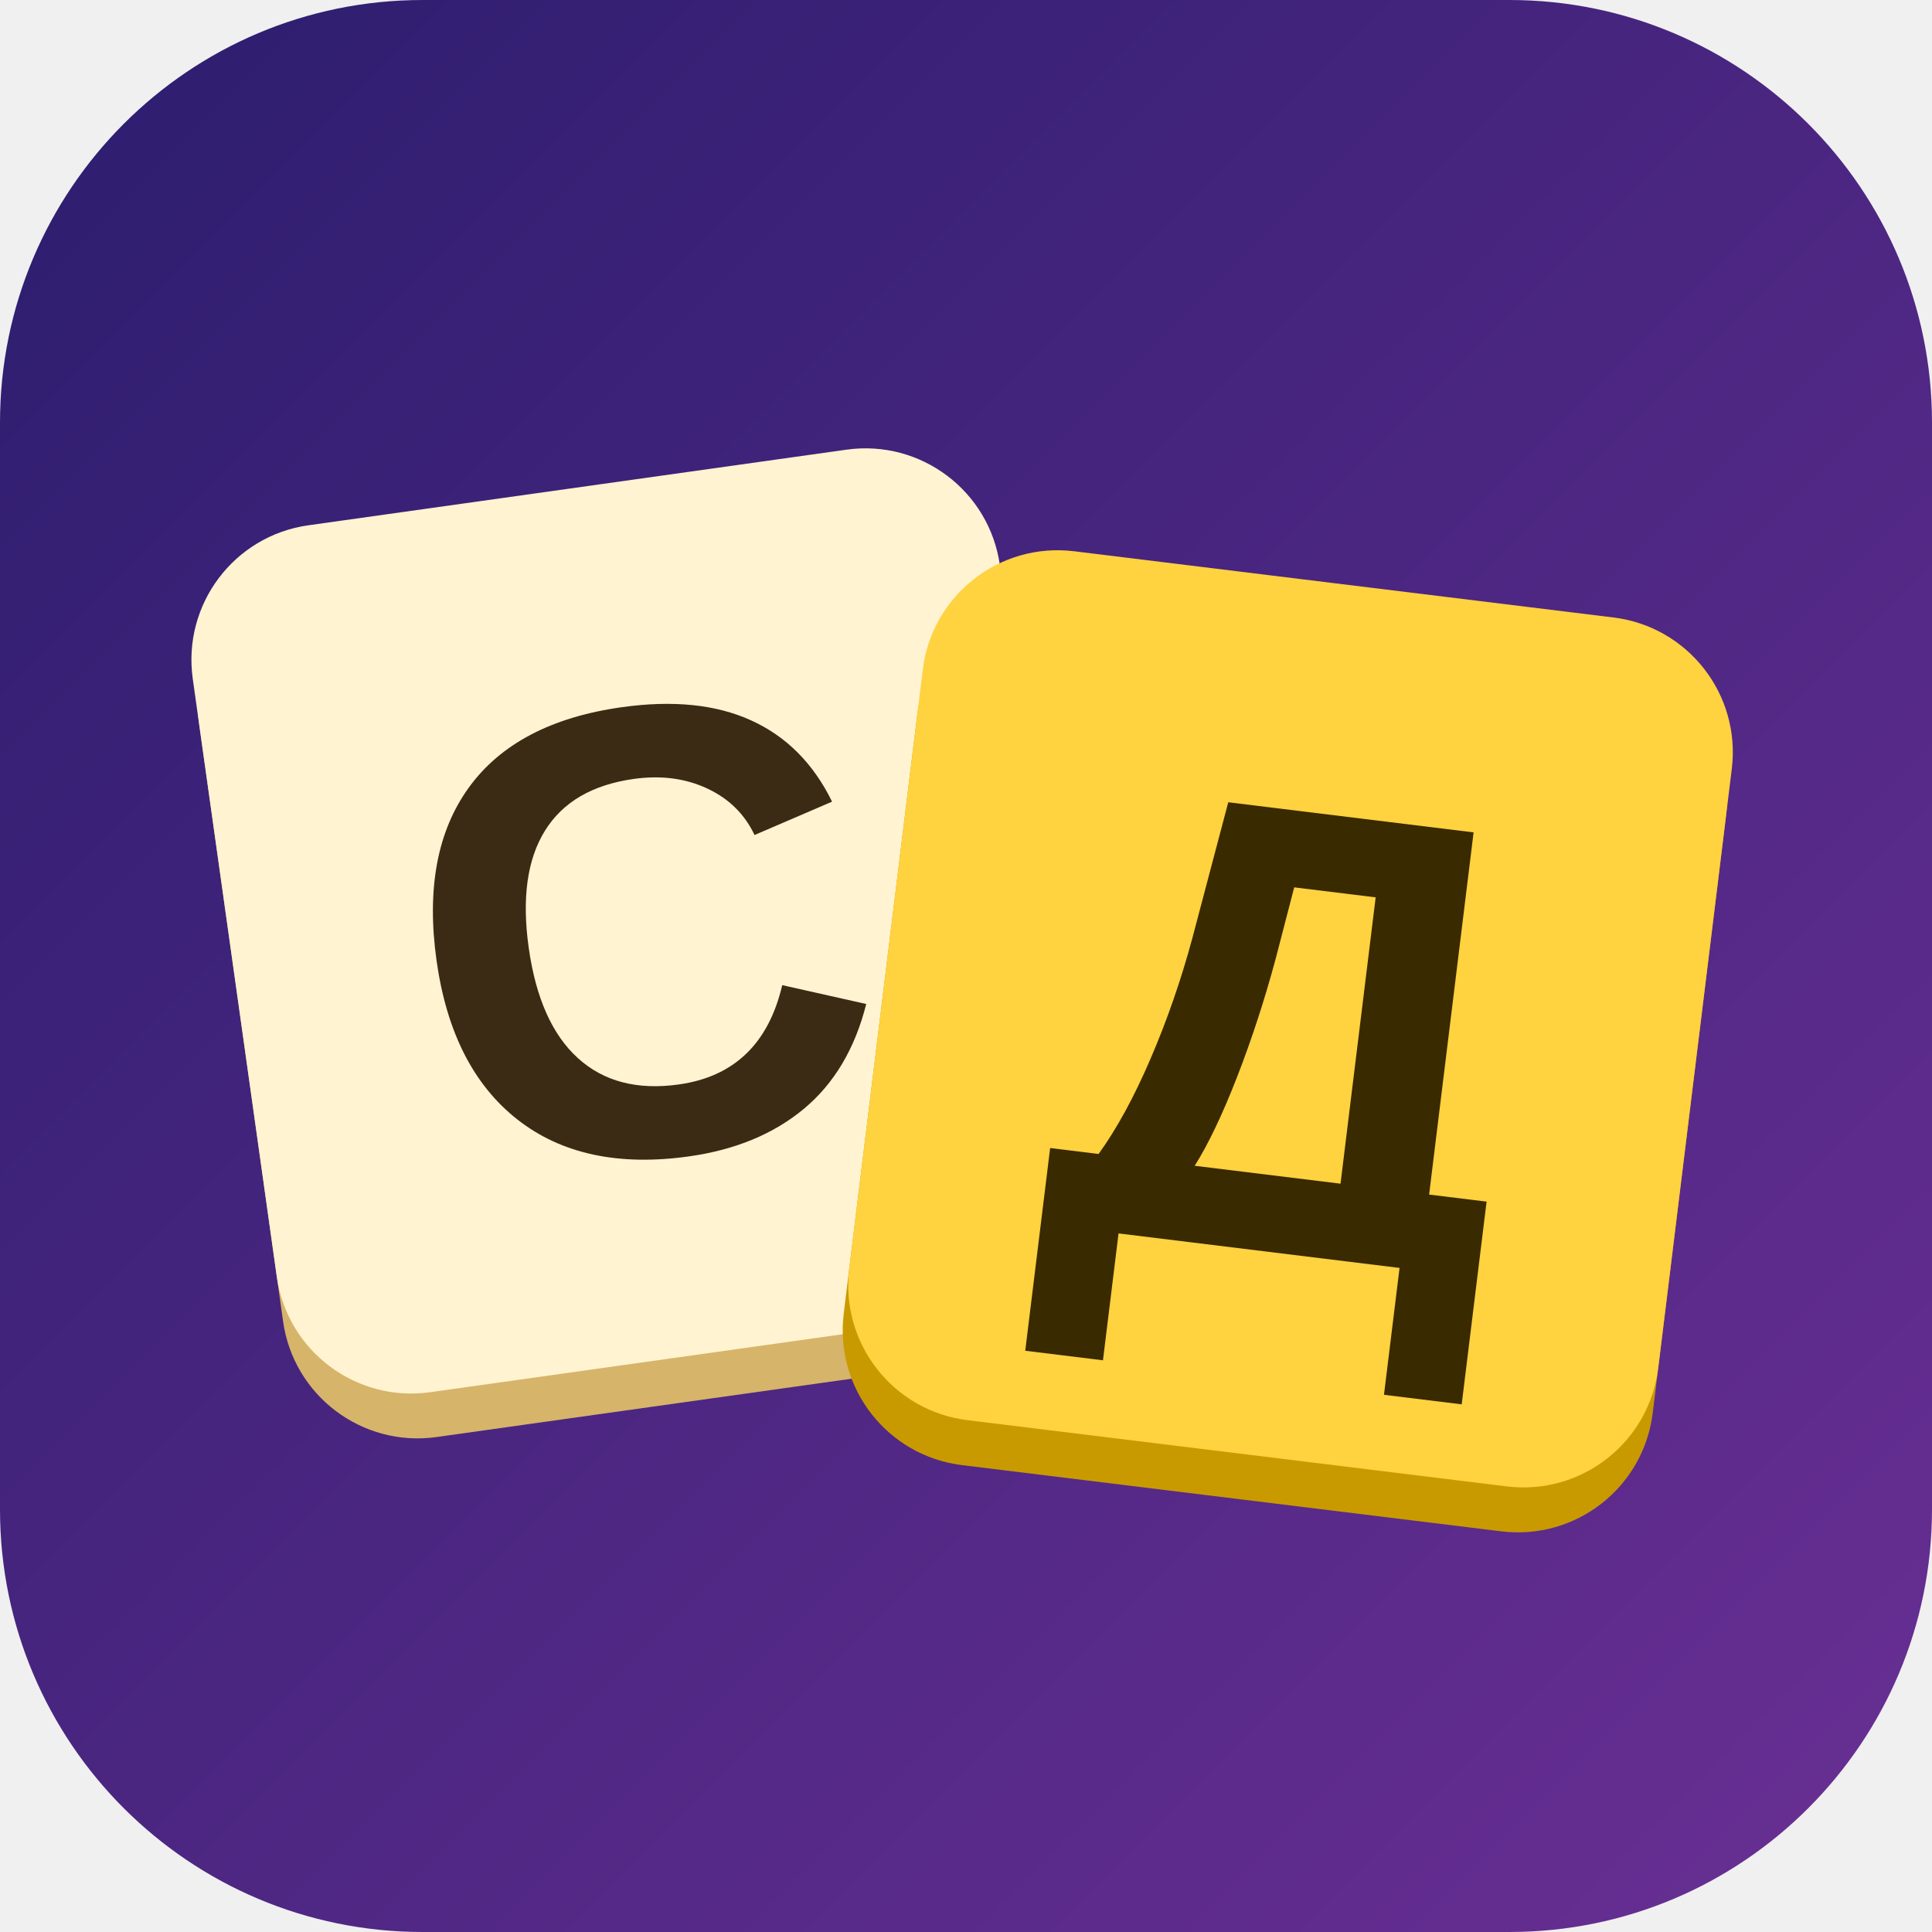
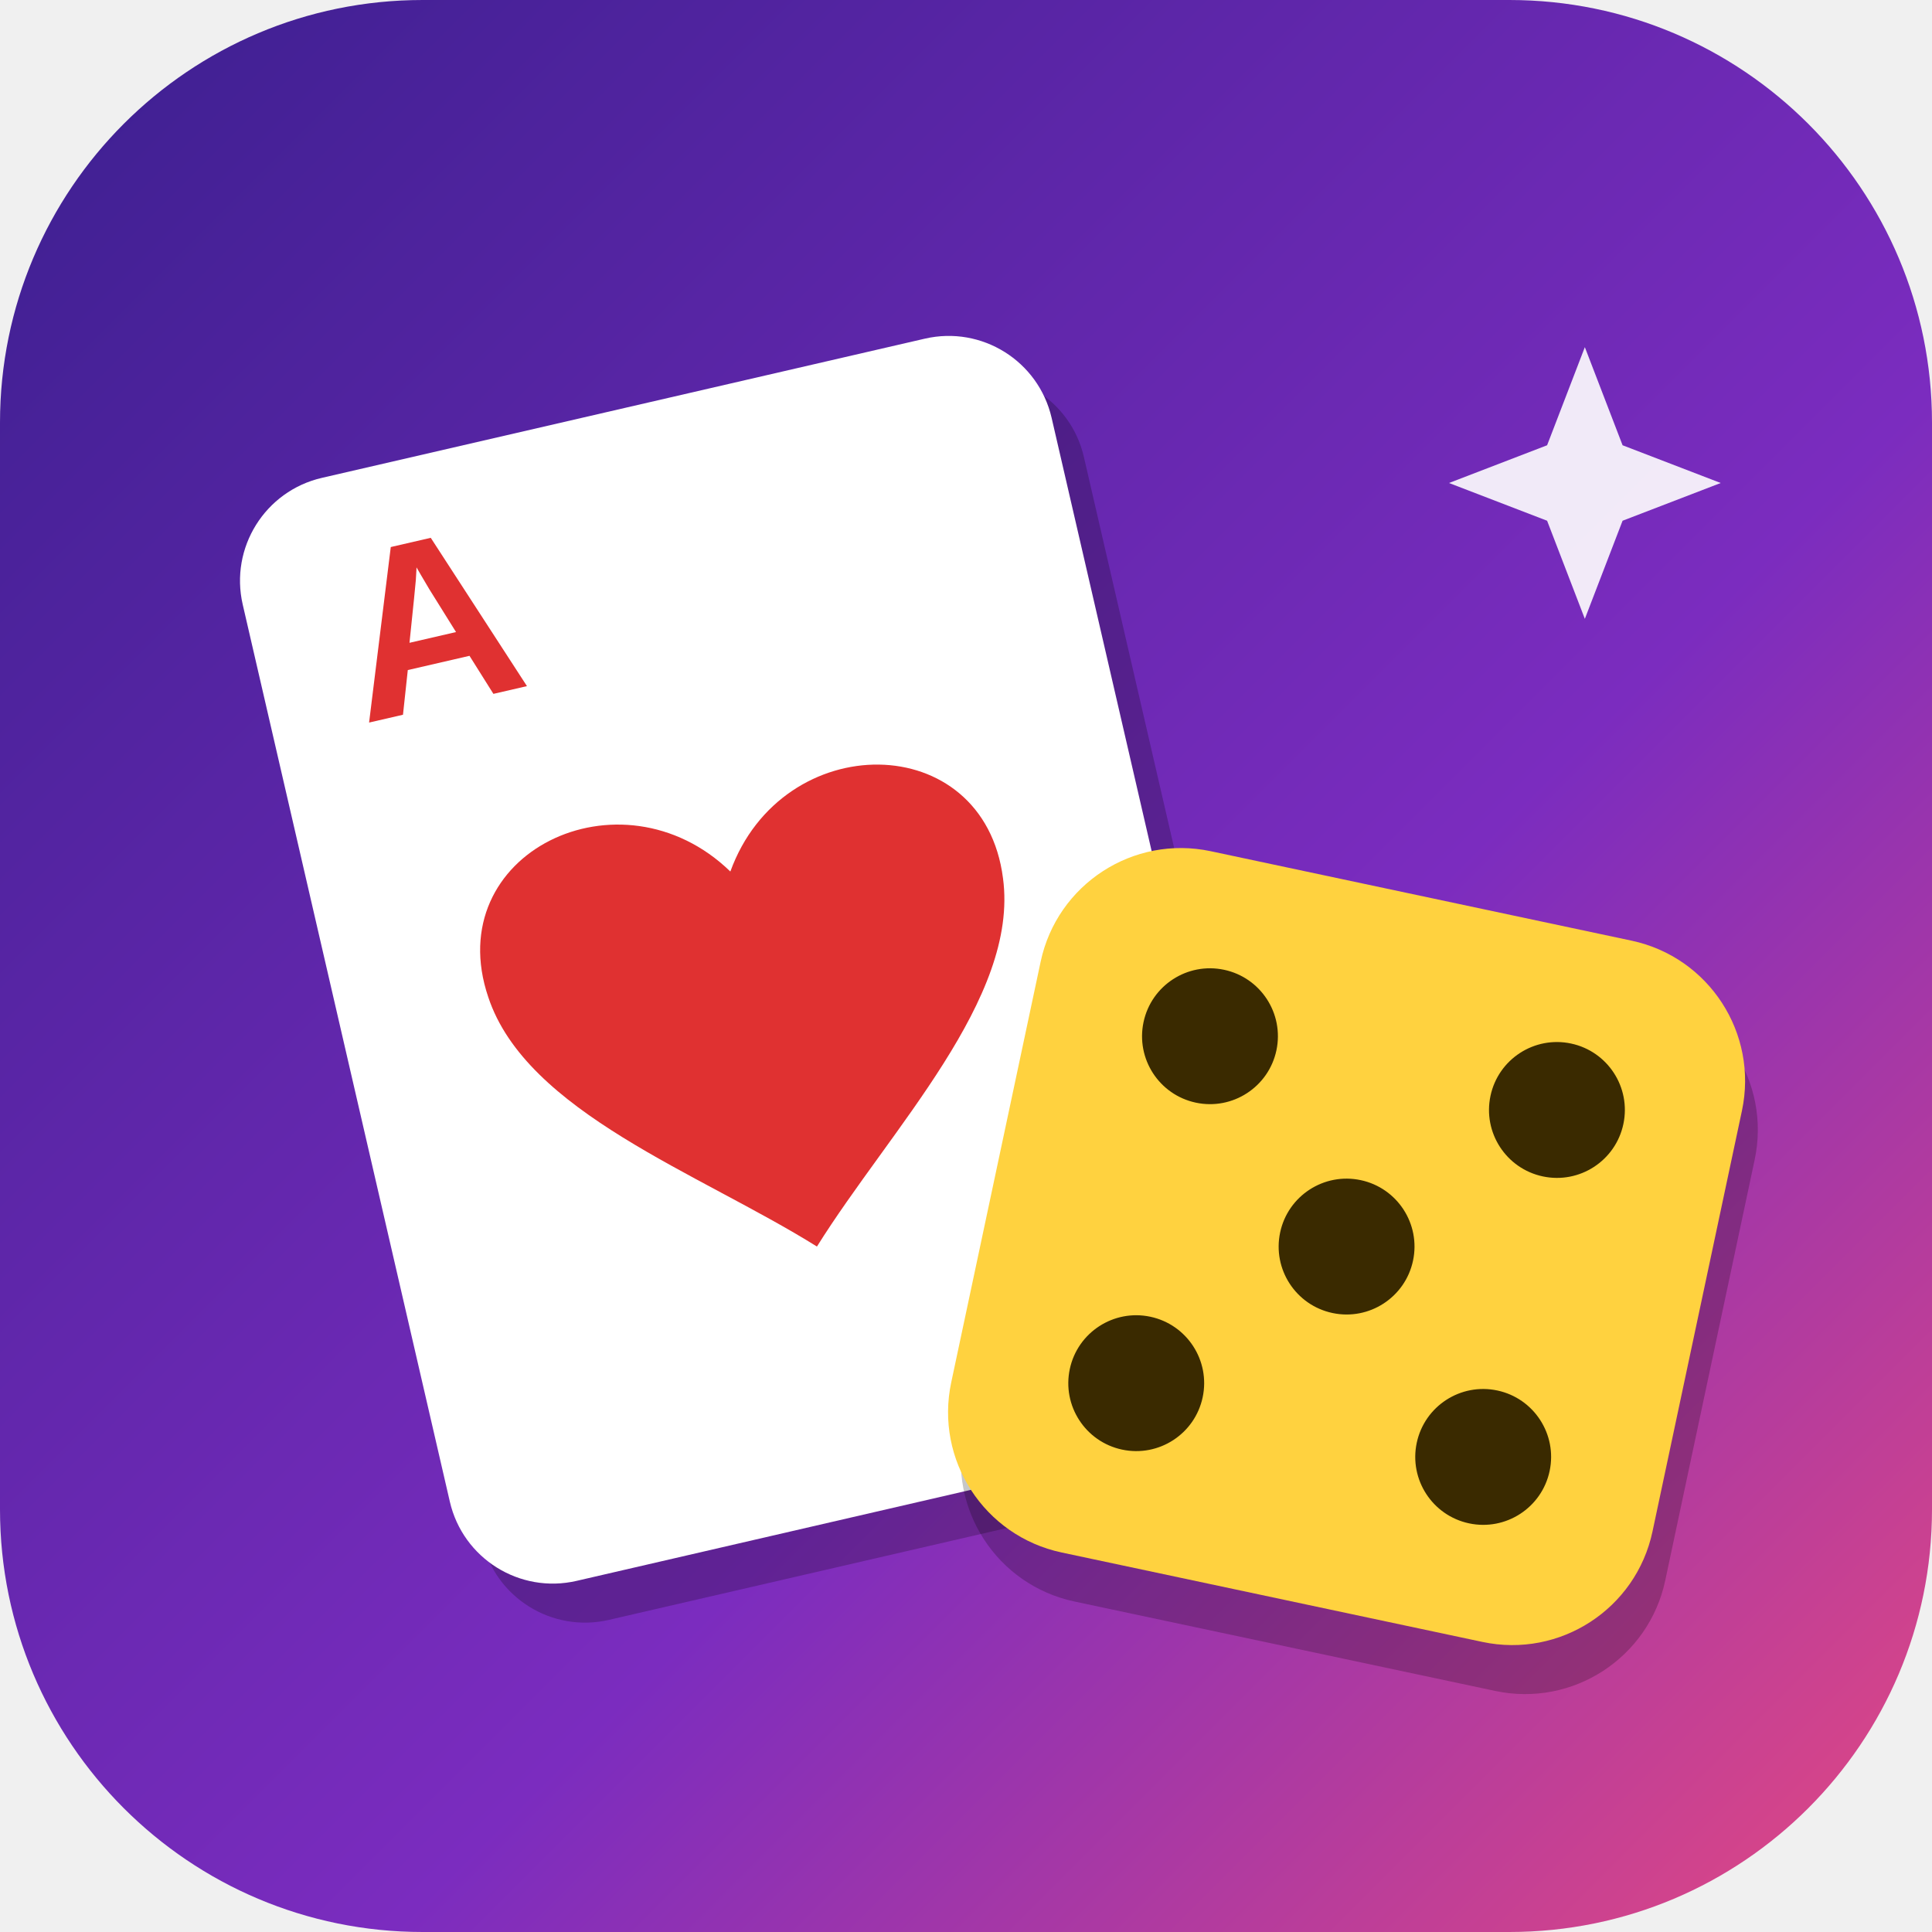
<svg xmlns="http://www.w3.org/2000/svg" viewBox="0 0 512 512">
  <defs>
    <linearGradient id="bg" x1="0" y1="0" x2="1" y2="1">
-       <stop offset="0" stop-color="#2b1d6e" />
-       <stop offset="1" stop-color="#6a2f94" />
+       <stop offset="0" stop-color="#3b1f8f" />
+       <stop offset="0.6" stop-color="#7b2cbf" />
+       <stop offset="1" stop-color="#e64980" />
    </linearGradient>
  </defs>
  <rect width="512" height="512" rx="112" fill="url(#bg)" />
-   <g font-family="Arial Rounded MT Bold, Arial, Helvetica, sans-serif" font-weight="900" font-size="170" text-anchor="middle">
-     <g transform="rotate(-8 170 250)">
-       <rect x="62" y="140" width="216" height="232" rx="36" fill="#d6b46a" />
-       <rect x="62" y="128" width="216" height="232" rx="36" fill="#fff3d1" />
-       <text x="170" y="306" fill="#3b2a14">С</text>
-     </g>
-     <g transform="rotate(7 342 270)">
-       <rect x="234" y="166" width="216" height="232" rx="36" fill="#c99a00" />
-       <rect x="234" y="154" width="216" height="232" rx="36" fill="#ffd23f" />
-       <text x="342" y="332" fill="#3a2a00">Д</text>
+   <g transform="rotate(-13 200 250)">
+     <rect x="88" y="104" width="220" height="300" rx="28" fill="#000" opacity=".22" transform="translate(6 12)" />
+     <rect x="88" y="104" width="220" height="300" rx="28" fill="#fff" />
+     <text x="112" y="170" font-family="Arial, Helvetica, sans-serif" font-weight="900" font-size="64" fill="#e03131">A</text>
+     <path d="M198 230c-22-34-74-22-70 18 3 32 44 58 70 84 26-26 67-52 70-84 4-40-48-52-70-18z" fill="#e03131" />
+   </g>
+   <g transform="rotate(12 360 330)">
+     <rect x="262" y="236" width="190" height="190" rx="38" fill="#000" opacity=".22" transform="translate(6 12)" />
+     <rect x="262" y="236" width="190" height="190" rx="38" fill="#ffd23f" />
+     <g fill="#3a2a00">
+       <circle cx="310" cy="284" r="18" />
+       <circle cx="404" cy="284" r="18" />
+       <circle cx="357" cy="331" r="18" />
+       <circle cx="310" cy="378" r="18" />
+       <circle cx="404" cy="378" r="18" />
    </g>
  </g>
+   <path d="M420 92l10 26 26 10-26 10-10 26-10-26-26-10 26-10z" fill="#fff" opacity=".9" />
</svg>
